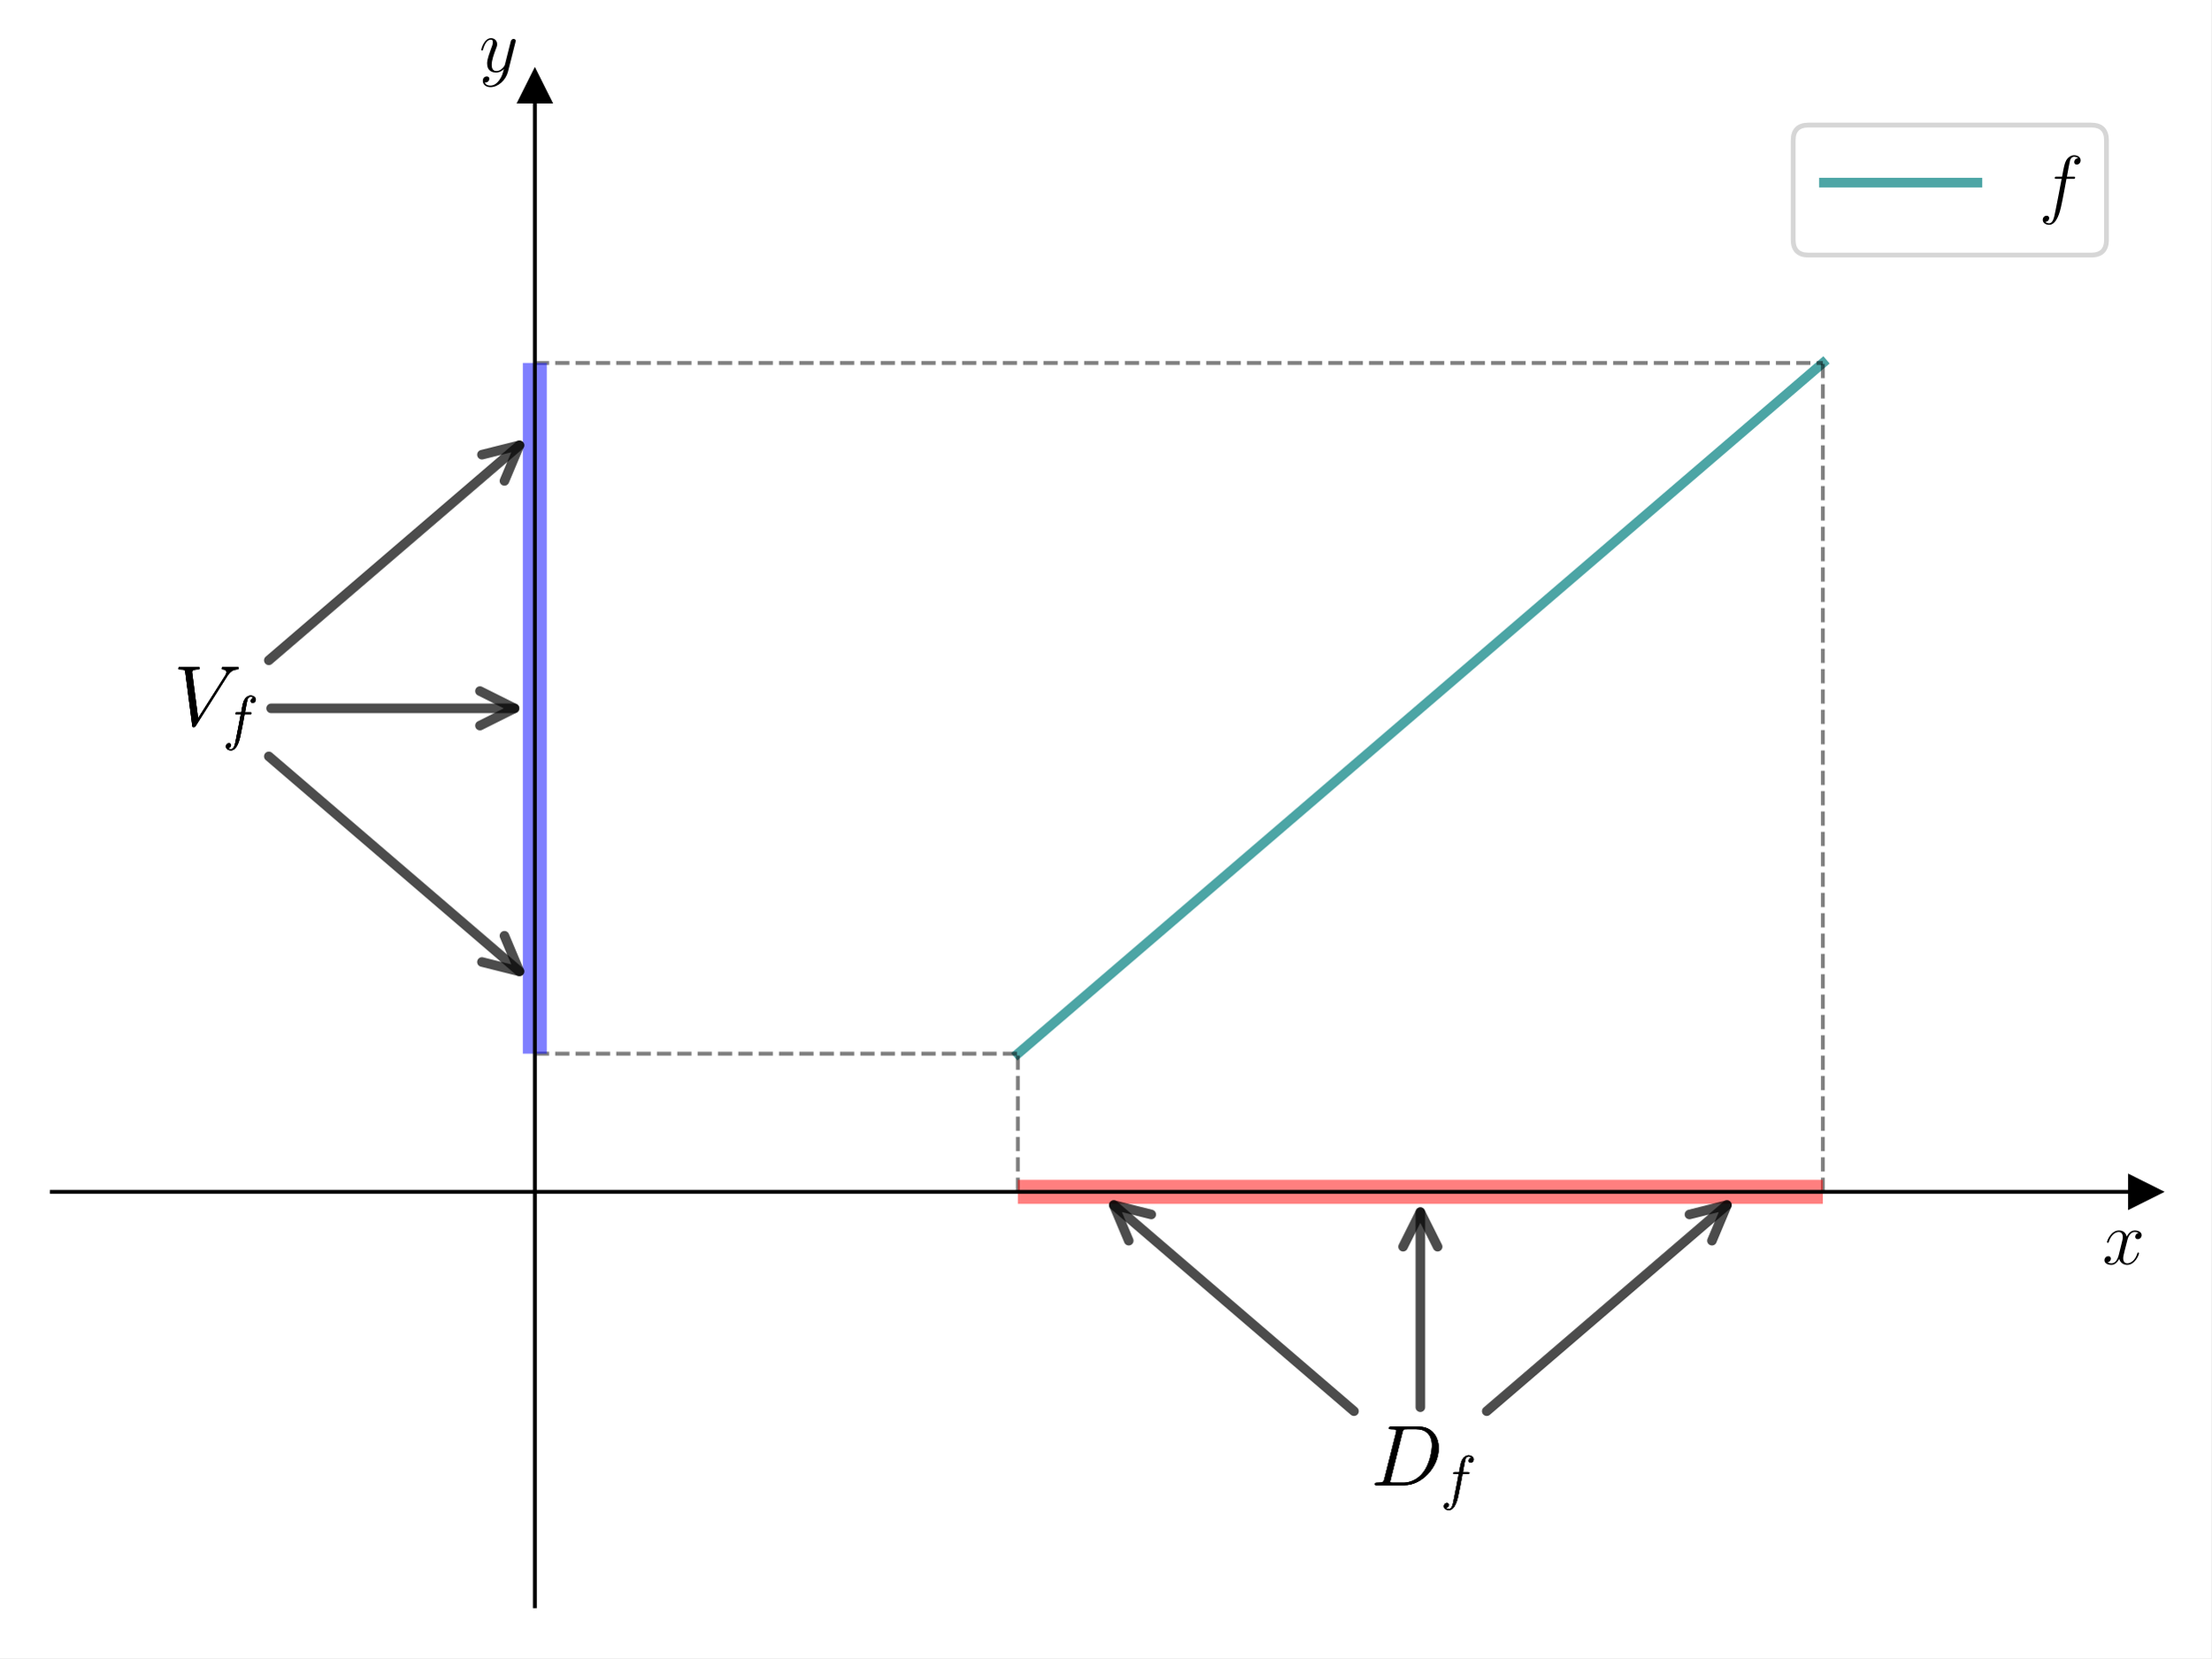
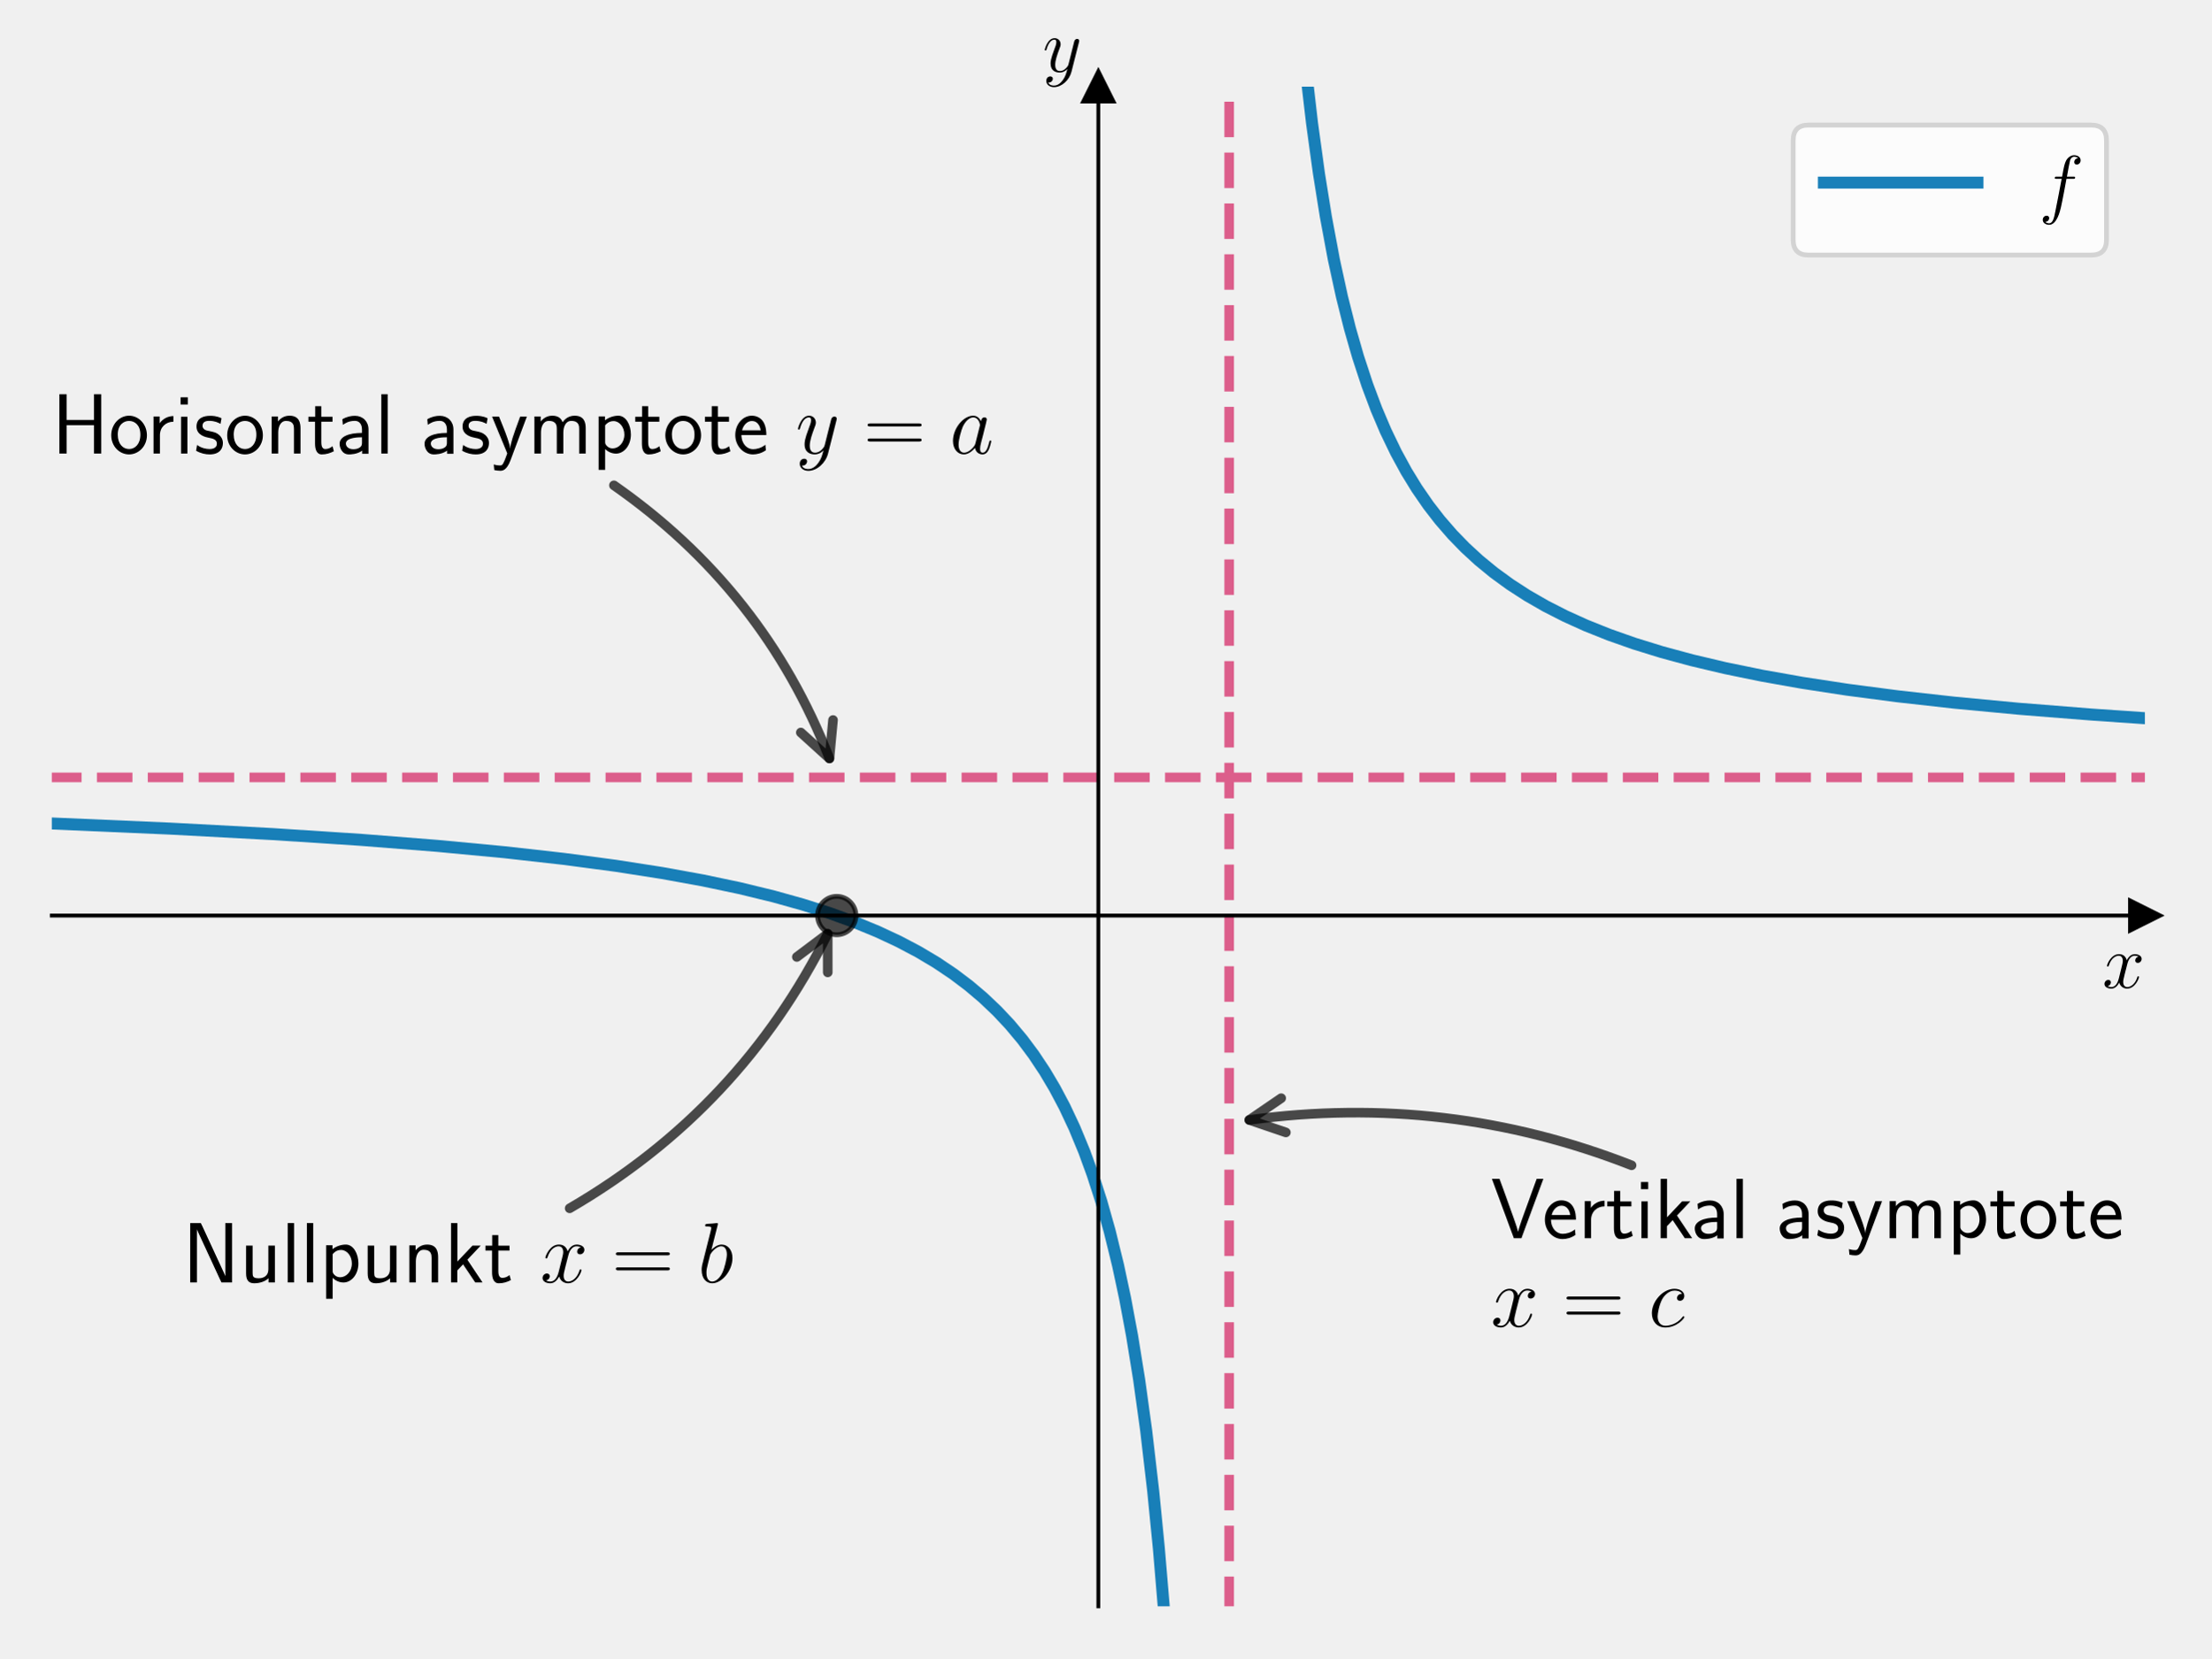
<svg xmlns="http://www.w3.org/2000/svg" xmlns:xlink="http://www.w3.org/1999/xlink" width="460.8pt" height="345.6pt" viewBox="0 0 460.8 345.6" version="1.1">
  <defs>
    <style type="text/css">*{stroke-linejoin: round; stroke-linecap: butt}</style>
  </defs>
  <g id="figure_1">
    <g id="patch_1">
-       <path d="M 0 345.6  L 460.8 345.6  L 460.8 0  L 0 0  z " style="fill: #ffffff" />
+       <path d="M 0 345.6  L 460.8 345.6  L 460.8 0  L 0 0  L 0 345.6  z " style="fill: none" />
    </g>
    <g id="axes_1">
      <g id="patch_2">
-         <path d="M 10.8 334.8  L 447 334.8  L 447 18.065  L 10.8 18.065  z " style="fill: #ffffff" />
+         <path d="M 10.8 334.8  L 447 334.8  L 447 18.065  L 10.8 18.065  L 10.8 334.8  z " style="fill: none" />
      </g>
      <g id="matplotlib.axis_1">
        <g id="text_1">
-           <g transform="translate(438.1306 263.4872) scale(0.16 -0.16)">
+           <g transform="translate(438.1306 205.8989) scale(0.16 -0.16)">
            <defs>
              <path id="CMMI12-78" d="M 3034 2606  C 2829 2567 2752 2414 2752 2293  C 2752 2139 2874 2088 2963 2088  C 3155 2088 3290 2254 3290 2427  C 3290 2695 2982 2816 2714 2816  C 2323 2816 2106 2433 2048 2312  C 1901 2816 1504 2816 1389 2816  C 736 2816 390 1980 390 1839  C 390 1814 416 1782 461 1782  C 512 1782 525 1820 538 1846  C 755 2555 1184 2689 1370 2689  C 1658 2689 1715 2420 1715 2267  C 1715 2127 1677 1980 1600 1673  L 1382 798  C 1286 415 1101 64 762 64  C 730 64 570 64 435 147  C 666 192 717 383 717 460  C 717 588 621 664 499 664  C 346 664 179 530 179 326  C 179 57 480 -64 755 -64  C 1062 -64 1280 179 1414 441  C 1517 64 1837 -64 2074 -64  C 2726 -64 3072 773 3072 913  C 3072 945 3046 971 3008 971  C 2950 971 2944 939 2925 888  C 2752 326 2381 64 2093 64  C 1869 64 1747 230 1747 492  C 1747 632 1773 734 1875 1156  L 2099 2024  C 2195 2408 2413 2689 2707 2689  C 2720 2689 2899 2689 3034 2606  z " transform="scale(0.015625)" />
            </defs>
            <use xlink:href="#CMMI12-78" transform="scale(0.996264)" />
          </g>
        </g>
      </g>
      <g id="matplotlib.axis_2">
        <g id="text_2">
-           <g transform="translate(99.85127 14.96506) scale(0.16 -0.16)">
+           <g transform="translate(217.2897 14.96506) scale(0.16 -0.16)">
            <defs>
              <path id="CMMI12-79" d="M 1683 -700  C 1510 -939 1261 -1152 947 -1152  C 870 -1152 563 -1152 467 -889  C 486 -895 518 -895 531 -895  C 723 -895 851 -729 851 -582  C 851 -435 730 -384 634 -384  C 531 -384 307 -458 307 -759  C 307 -1071 582 -1286 947 -1286  C 1587 -1286 2234 -700 2413 6  L 3040 2485  C 3046 2517 3059 2556 3059 2594  C 3059 2689 2982 2753 2886 2753  C 2829 2753 2694 2727 2643 2535  L 2170 658  C 2138 543 2138 530 2086 460  C 1958 281 1747 64 1440 64  C 1082 64 1050 415 1050 588  C 1050 952 1222 1443 1395 1903  C 1466 2088 1504 2178 1504 2305  C 1504 2574 1312 2816 998 2816  C 410 2816 173 1890 173 1839  C 173 1814 198 1782 243 1782  C 301 1782 307 1807 333 1897  C 486 2433 730 2689 979 2689  C 1037 2689 1146 2689 1146 2478  C 1146 2312 1075 2127 979 1884  C 666 1047 666 837 666 683  C 666 77 1101 -64 1421 -64  C 1606 -64 1837 -6 2061 230  L 2067 224  C 1971 -147 1907 -392 1683 -700  z " transform="scale(0.015625)" />
            </defs>
            <use xlink:href="#CMMI12-79" transform="scale(0.996264)" />
          </g>
        </g>
      </g>
      <g id="line2d_1">
        <defs>
-           <path id="mfc00a7118d" d="M 3 0  L -3 -3  L -3 3  z " style="stroke: #000000; stroke-linejoin: miter" />
+           <path id="mfae4b1f1ef" d="M 3 0  L -3 -3  L -3 3  z " style="stroke: #000000; stroke-linejoin: miter" />
        </defs>
        <g>
-           <use xlink:href="#mfc00a7118d" x="447" y="248.418" style="stroke: #000000; stroke-linejoin: miter" />
+           <use xlink:href="#mfae4b1f1ef" x="447" y="190.829" style="stroke: #000000; stroke-linejoin: miter" />
        </g>
      </g>
      <g id="line2d_2">
        <defs>
-           <path id="mc32e9a6e89" d="M 0 -3  L -3 3  L 3 3  z " style="stroke: #000000; stroke-linejoin: miter" />
+           <path id="m8d0f7c7e22" d="M 0 -3  L -3 3  L 3 3  z " style="stroke: #000000; stroke-linejoin: miter" />
        </defs>
        <g>
-           <use xlink:href="#mc32e9a6e89" x="111.462" y="18.065" style="stroke: #000000; stroke-linejoin: miter" />
+           <use xlink:href="#m8d0f7c7e22" x="228.9" y="18.065" style="stroke: #000000; stroke-linejoin: miter" />
        </g>
      </g>
      <g id="line2d_3">
-         <path d="M 212.123 219.623  L 379.892 75.653  L 379.892 75.653  " clip-path="url(#p14119218e7)" style="fill: none; stroke: #008080; stroke-opacity: 0.7; stroke-width: 2; stroke-linecap: square" />
+         <path d="M 10.507 171.622  L 35.424 172.704  L 56.824 173.849  L 75.292 175.056  L 91.122 176.304  L 105.193 177.634  L 117.505 179.019  L 128.351 180.461  L 138.025 181.97  L 146.526 183.515  L 154.148 185.12  L 161.183 186.83  L 167.34 188.549  L 172.909 190.322  L 178.186 192.237  L 182.876 194.169  L 187.273 196.221  L 191.377 198.386  L 195.188 200.658  L 198.706 203.023  L 201.931 205.46  L 204.862 207.941  L 207.794 210.723  L 210.432 213.532  L 213.07 216.685  L 215.415 219.831  L 217.76 223.36  L 219.812 226.822  L 221.865 230.698  L 223.917 235.068  L 225.969 240.031  L 227.727 244.855  L 229.486 250.316  L 231.245 256.548  L 233.004 263.726  L 234.47 270.597  L 235.935 278.464  L 237.401 287.56  L 238.867 298.197  L 240.333 310.805  L 241.505 322.706  L 242.678 336.678  L 243.401 346.6  L 243.401 346.6  " clip-path="url(#p5fe578932b)" style="fill: none; stroke: #0072b2; stroke-opacity: 0.9; stroke-width: 2.5; stroke-linecap: square" />
+       </g>
+       <g id="line2d_4">
+         <path d="M 270.608 -1  L 271.992 13.266  L 273.431 25.663  L 274.87 36.153  L 276.31 45.145  L 277.988 54.136  L 279.667 61.843  L 281.346 68.523  L 283.025 74.367  L 284.944 80.212  L 286.863 85.326  L 288.782 89.838  L 290.94 94.319  L 293.099 98.277  L 295.257 101.797  L 297.656 105.279  L 300.054 108.381  L 302.693 111.423  L 305.331 114.139  L 308.209 116.787  L 311.327 119.345  L 314.685 121.794  L 318.283 124.125  L 322.12 126.33  L 326.198 128.409  L 330.515 130.362  L 335.312 132.281  L 340.588 134.141  L 346.345 135.921  L 352.581 137.61  L 359.536 139.254  L 367.211 140.828  L 375.606 142.319  L 384.96 143.751  L 395.513 145.135  L 407.266 146.45  L 420.697 147.722  L 435.807 148.926  L 447.08 149.7  L 447.08 149.7  " clip-path="url(#p5fe578932b)" style="fill: none; stroke: #0072b2; stroke-opacity: 0.9; stroke-width: 2.5; stroke-linecap: square" />
      </g>
      <g id="LineCollection_1">
-         <path d="M 111.462 219.623  L 212.123 219.623  " clip-path="url(#p14119218e7)" style="fill: none; stroke-dasharray: 2.96,1.28; stroke-dashoffset: 0; stroke: #000000; stroke-opacity: 0.5; stroke-width: 0.8" />
+         <path d="M -1 162.035  L 461.8 162.035  " clip-path="url(#p5fe578932b)" style="fill: none; stroke-dasharray: 7.4,3.2; stroke-dashoffset: 0; stroke: #dc5e8b; stroke-width: 2" />
      </g>
      <g id="LineCollection_2">
-         <path d="M 111.462 75.653  L 379.892 75.653  " clip-path="url(#p14119218e7)" style="fill: none; stroke-dasharray: 2.96,1.28; stroke-dashoffset: 0; stroke: #000000; stroke-opacity: 0.5; stroke-width: 0.8" />
-       </g>
-       <g id="LineCollection_3">
-         <path d="M 212.123 248.418  L 212.123 219.623  " clip-path="url(#p14119218e7)" style="fill: none; stroke-dasharray: 2.96,1.28; stroke-dashoffset: 0; stroke: #000000; stroke-opacity: 0.5; stroke-width: 0.8" />
-       </g>
-       <g id="LineCollection_4">
-         <path d="M 379.892 248.418  L 379.892 75.653  " clip-path="url(#p14119218e7)" style="fill: none; stroke-dasharray: 2.96,1.28; stroke-dashoffset: 0; stroke: #000000; stroke-opacity: 0.5; stroke-width: 0.8" />
-       </g>
-       <g id="LineCollection_5">
-         <path d="M 212.123 248.418  L 379.892 248.418  " clip-path="url(#p14119218e7)" style="fill: none; stroke: #ff0000; stroke-opacity: 0.5; stroke-width: 5" />
-       </g>
-       <g id="LineCollection_6">
-         <path d="M 111.462 219.623  L 111.462 75.653  " clip-path="url(#p14119218e7)" style="fill: none; stroke: #0000ff; stroke-opacity: 0.5; stroke-width: 5" />
+         <path d="M 256.163 346.6  L 256.163 18.065  " clip-path="url(#p5fe578932b)" style="fill: none; stroke-dasharray: 7.4,3.2; stroke-dashoffset: 0; stroke: #dc5e8b; stroke-width: 2" />
+       </g>
+       <g id="line2d_5">
+         <defs>
+           <path id="mfd237ac37e" d="M 0 4  C 1.061 4 2.078 3.579 2.828 2.828  C 3.579 2.078 4 1.061 4 0  C 4 -1.061 3.579 -2.078 2.828 -2.828  C 2.078 -3.579 1.061 -4 0 -4  C -1.061 -4 -2.078 -3.579 -2.828 -2.828  C -3.579 -2.078 -4 -1.061 -4 0  C -4 1.061 -3.579 2.078 -2.828 2.828  C -2.078 3.579 -1.061 4 0 4  z " style="stroke: #000000; stroke-opacity: 0.7" />
+         </defs>
+         <g clip-path="url(#p5fe578932b)">
+           <use xlink:href="#mfd237ac37e" x="174.375" y="190.829" style="fill-opacity: 0.7; stroke: #000000; stroke-opacity: 0.7" />
+         </g>
      </g>
      <g id="patch_3">
-         <path d="M 111.462 334.8  L 111.462 18.065  " style="fill: none; stroke: #000000; stroke-width: 0.8; stroke-linejoin: miter; stroke-linecap: square" />
+         <path d="M 228.9 334.8  L 228.9 18.065  " style="fill: none; stroke: #000000; stroke-width: 0.8; stroke-linejoin: miter; stroke-linecap: square" />
      </g>
      <g id="patch_4">
        <path d="M 447 334.8  L 447 18.065  " style="fill: none" />
      </g>
      <g id="patch_5">
-         <path d="M 10.8 248.418  L 447 248.418  " style="fill: none; stroke: #000000; stroke-width: 0.8; stroke-linejoin: miter; stroke-linecap: square" />
+         <path d="M 10.8 190.829  L 447 190.829  " style="fill: none; stroke: #000000; stroke-width: 0.8; stroke-linejoin: miter; stroke-linecap: square" />
      </g>
      <g id="patch_6">
        <path d="M 10.8 18.065  L 447 18.065  " style="fill: none" />
      </g>
      <g id="patch_7">
-         <path d="M 296.008 293.309  Q 296.008 271.862 296.008 252.651  " style="fill: none; opacity: 0.7; stroke: #000000; stroke-width: 2; stroke-linecap: round" />
-         <path d="M 292.408 259.851  L 296.008 252.651  L 299.608 259.851  " style="fill: none; opacity: 0.7; stroke: #000000; stroke-width: 2; stroke-linecap: round" />
+         <path d="M 340.024 242.886  Q 301.592 227.815 260.358 233.438  " style="fill: none; opacity: 0.7; stroke: #000000; stroke-width: 2; stroke-linecap: round" />
+         <path d="M 267.978 236.032  L 260.358 233.438  L 267.005 228.898  " style="fill: none; opacity: 0.7; stroke: #000000; stroke-width: 2; stroke-linecap: round" />
      </g>
      <g id="text_3">
-         <g transform="translate(285.689 309.5675) scale(0.18 -0.18)">
-           <defs>
-             <path id="CMMI12-44" d="M 1005 472  C 947 249 934 185 486 185  C 365 185 301 185 301 70  C 301 0 339 0 467 0  L 2496 0  C 3789 0 5050 1332 5050 2753  C 5050 3671 4499 4352 3584 4352  L 1530 4352  C 1408 4352 1350 4352 1350 4231  C 1350 4167 1408 4167 1504 4167  C 1894 4167 1894 4116 1894 4046  C 1894 4034 1894 3995 1869 3899  L 1005 472  z M 2355 3931  C 2413 4167 2438 4167 2688 4167  L 3392 4167  C 3994 4167 4544 3842 4544 2963  C 4544 2644 4416 1536 3795 835  C 3616 625 3130 185 2394 185  L 1664 185  C 1574 185 1562 185 1523 192  C 1453 198 1446 211 1446 262  C 1446 307 1459 345 1472 402  L 2355 3931  z " transform="scale(0.015625)" />
-             <path id="CMMI12-66" d="M 2854 2566  C 2982 2566 3034 2566 3034 2688  C 3034 2752 2982 2752 2867 2752  L 2349 2752  C 2470 3429 2560 3897 2611 4107  C 2650 4265 2784 4416 2950 4416  C 3085 4416 3219 4358 3283 4298  C 3034 4272 2957 4082 2957 3969  C 2957 3837 3053 3759 3174 3759  C 3302 3759 3494 3870 3494 4119  C 3494 4393 3226 4544 2944 4544  C 2669 4544 2400 4334 2272 4078  C 2157 3848 2093 3611 1946 2752  L 1517 2752  C 1395 2752 1331 2752 1331 2637  C 1331 2566 1370 2566 1498 2566  L 1907 2566  C 1792 1976 1530 542 1382 -137  C 1274 -689 1178 -1152 858 -1152  C 838 -1152 653 -1152 538 -1031  C 864 -1005 864 -726 864 -720  C 864 -593 768 -517 646 -517  C 518 -517 326 -625 326 -867  C 326 -1140 608 -1280 858 -1280  C 1510 -1280 1779 -118 1850 199  C 1965 688 2278 2376 2310 2566  L 2854 2566  z " transform="scale(0.015625)" />
-           </defs>
-           <use xlink:href="#CMMI12-44" transform="scale(0.996264)" />
-           <use xlink:href="#CMMI12-66" transform="translate(80.99423 -14.94392) scale(0.697382)" />
+         <g transform="translate(310.6875 258.0813) scale(0.18 -0.18)">
+           <defs>
+             <path id="CMSS17-56" d="M 3910 4416  L 3411 4416  L 2304 1362  C 2272 1273 2074 688 2035 484  L 2029 484  C 1978 726 1773 1292 1664 1604  L 922 3672  L 646 4416  L 83 4416  L 1715 0  L 2278 0  L 3910 4416  z " transform="scale(0.015625)" />
+             <path id="CMSS17-65" d="M 2502 1377  C 2502 1590 2490 2003 2285 2345  C 2061 2713 1696 2816 1421 2816  C 755 2816 192 2188 192 1375  C 192 582 774 -64 1510 -64  C 1798 -64 2150 19 2470 248  C 2470 274 2458 414 2451 420  C 2451 433 2432 630 2432 656  C 2125 407 1773 325 1517 325  C 1107 325 666 667 646 1377  L 2502 1377  z M 698 1728  C 781 2084 1062 2421 1421 2421  C 1517 2421 1965 2421 2080 1728  L 698 1728  z " transform="scale(0.015625)" />
+             <path id="CMSS17-72" d="M 954 1363  C 954 1965 1395 2368 1958 2368  L 1958 2789  C 1549 2789 1165 2585 934 2253  L 934 2758  L 480 2758  L 480 0  L 954 0  L 954 1363  z " transform="scale(0.015625)" />
+             <path id="CMSS17-74" d="M 1069 2368  L 1901 2368  L 1901 2737  L 1069 2737  L 1069 3520  L 614 3520  L 614 2737  L 109 2737  L 109 2368  L 602 2368  L 602 749  C 602 384 685 -64 1107 -64  C 1427 -64 1722 25 2003 172  L 1901 548  C 1747 414 1562 337 1363 337  C 1082 337 1069 696 1069 856  L 1069 2368  z " transform="scale(0.015625)" />
+             <path id="CMSS17-69" d="M 979 4183  L 442 4183  L 442 3648  L 979 3648  L 979 4183  z M 947 2739  L 474 2739  L 474 0  L 947 0  L 947 2739  z " transform="scale(0.015625)" />
+             <path id="CMSS17-6b" d="M 1696 1688  L 2688 2739  L 2074 2739  L 954 1554  L 954 4416  L 480 4416  L 480 0  L 947 0  L 947 892  L 1376 1344  L 2278 0  L 2822 0  L 1696 1688  z " transform="scale(0.015625)" />
+             <path id="CMSS17-61" d="M 2406 1791  C 2406 2392 1978 2808 1402 2808  C 1120 2808 813 2757 461 2553  L 499 2135  C 659 2248 934 2432 1395 2432  C 1722 2432 1920 2180 1920 1782  L 1920 1536  C 896 1536 256 1238 256 726  C 256 461 416 -64 947 -64  C 1043 -64 1562 -64 1933 217  L 1933 -19  L 2406 -19  L 2406 1791  z M 1920 816  C 1920 701 1920 548 1728 434  C 1562 325 1350 325 1261 325  C 941 325 723 511 723 744  C 723 1211 1722 1211 1920 1211  L 1920 816  z " transform="scale(0.015625)" />
+             <path id="CMSS17-6c" d="M 947 4416  L 474 4416  L 474 0  L 947 0  L 947 4416  z " transform="scale(0.015625)" />
+             <path id="CMSS17-73" d="M 2061 2627  C 1683 2807 1389 2807 1197 2807  C 742 2807 198 2648 198 2003  C 198 1359 902 1218 1094 1179  C 1389 1122 1715 1058 1715 740  C 1715 337 1254 337 1171 337  C 915 337 563 407 243 638  L 166 210  C 531 0 883 -64 1178 -64  C 1965 -64 2163 416 2163 781  C 2163 1094 1984 1305 1862 1401  C 1651 1568 1574 1587 1050 1696  C 960 1709 646 1779 646 2066  C 646 2432 1050 2432 1139 2432  C 1555 2432 1811 2303 1984 2208  L 2061 2627  z " transform="scale(0.015625)" />
+             <path id="CMSS17-79" d="M 2675 2752  L 2176 2752  C 1632 1294 1446 702 1434 383  L 1427 383  C 1408 696 1126 1460 902 2007  L 602 2752  L 83 2752  L 1216 13  C 1146 -178 1043 -465 1011 -529  C 870 -885 774 -885 672 -885  C 646 -885 442 -885 211 -809  L 250 -1229  C 410 -1261 570 -1280 685 -1280  C 845 -1280 1165 -1280 1459 -497  L 2675 2752  z " transform="scale(0.015625)" />
+             <path id="CMSS17-6d" d="M 4288 1877  C 4288 2308 4179 2816 3462 2816  C 2982 2816 2694 2516 2566 2331  C 2451 2670 2182 2816 1798 2816  C 1363 2816 1088 2568 941 2389  L 941 2758  L 474 2758  L 474 0  L 960 0  L 960 1559  C 960 1939 1101 2428 1555 2428  C 2138 2428 2138 2016 2138 1829  L 2138 0  L 2624 0  L 2624 1559  C 2624 1939 2765 2428 3219 2428  C 3802 2428 3802 2016 3802 1829  L 3802 0  L 4288 0  L 4288 1877  z " transform="scale(0.015625)" />
+             <path id="CMSS17-70" d="M 966 333  C 1178 129 1466 -5 1773 -5  C 2368 -5 2880 603 2880 1412  C 2880 2159 2496 2816 1946 2816  C 1626 2816 1242 2702 954 2472  L 954 2765  L 480 2765  L 480 -1216  L 966 -1216  L 966 333  z M 966 2100  C 1018 2176 1235 2415 1587 2415  C 2035 2415 2394 1960 2394 1412  C 2394 787 1958 384 1530 384  C 1402 384 1267 415 1139 523  C 966 674 966 768 966 857  L 966 2100  z " transform="scale(0.015625)" />
+             <path id="CMSS17-6f" d="M 2829 1356  C 2829 2176 2221 2816 1504 2816  C 768 2816 173 2157 173 1356  C 173 544 787 -64 1498 -64  C 2227 -64 2829 563 2829 1356  z M 1504 337  C 1050 337 659 709 659 1408  C 659 2151 1114 2427 1498 2427  C 1914 2427 2342 2126 2342 1408  C 2342 683 1926 337 1504 337  z " transform="scale(0.015625)" />
+           </defs>
+           <use xlink:href="#CMSS17-56" transform="scale(0.996264)" />
+           <use xlink:href="#CMSS17-65" transform="translate(59.6154 0) scale(0.996264)" />
+           <use xlink:href="#CMSS17-72" transform="translate(101.2542 0) scale(0.996264)" />
+           <use xlink:href="#CMSS17-74" transform="translate(133.164 0) scale(0.996264)" />
+           <use xlink:href="#CMSS17-69" transform="translate(166.9956 0) scale(0.996264)" />
+           <use xlink:href="#CMSS17-6b" transform="translate(189.1763 0) scale(0.996264)" />
+           <use xlink:href="#CMSS17-61" transform="translate(232.1763 0) scale(0.996264)" />
+           <use xlink:href="#CMSS17-6c" transform="translate(277.0982 0) scale(0.996264)" />
+           <use xlink:href="#CMSS17-61" transform="translate(330.5081 0) scale(0.996264)" />
+           <use xlink:href="#CMSS17-73" transform="translate(375.43 0) scale(0.996264)" />
+           <use xlink:href="#CMSS17-79" transform="translate(411.3435 0) scale(0.996264)" />
+           <use xlink:href="#CMSS17-6d" transform="translate(454.3437 0) scale(0.996264)" />
+           <use xlink:href="#CMSS17-70" transform="translate(528.5729 0) scale(0.996264)" />
+           <use xlink:href="#CMSS17-74" transform="translate(576.7779 0) scale(0.996264)" />
+           <use xlink:href="#CMSS17-6f" transform="translate(610.6094 0) scale(0.996264)" />
+           <use xlink:href="#CMSS17-74" transform="translate(657.4531 0) scale(0.996264)" />
+           <use xlink:href="#CMSS17-65" transform="translate(691.2846 0) scale(0.996264)" />
+         </g>
+         <g transform="translate(310.6875 276.5133) scale(0.18 -0.18)">
+           <defs>
+             <path id="CMR17-3d" d="M 4115 2017  C 4211 2017 4307 2017 4307 2125  C 4307 2240 4198 2240 4090 2240  L 512 2240  C 403 2240 294 2240 294 2125  C 294 2017 390 2017 486 2017  L 4115 2017  z M 4090 896  C 4198 896 4307 896 4307 1011  C 4307 1119 4211 1119 4115 1119  L 486 1119  C 390 1119 294 1119 294 1011  C 294 896 403 896 512 896  L 4090 896  z " transform="scale(0.015625)" />
+             <path id="CMMI12-63" d="M 2502 2431  C 2381 2431 2323 2431 2234 2355  C 2195 2323 2125 2227 2125 2125  C 2125 1997 2221 1920 2342 1920  C 2496 1920 2669 2044 2669 2292  C 2669 2588 2374 2816 1933 2816  C 1094 2816 256 1903 256 996  C 256 441 602 -64 1254 -64  C 2125 -64 2675 622 2675 706  C 2675 744 2637 776 2611 776  C 2592 776 2586 770 2528 713  C 2118 162 1510 64 1267 64  C 826 64 685 446 685 764  C 685 988 794 1605 1024 2039  C 1190 2338 1536 2682 1939 2682  C 2022 2682 2374 2682 2502 2431  z " transform="scale(0.015625)" />
+           </defs>
+           <use xlink:href="#CMMI12-78" transform="scale(0.996264)" />
+           <use xlink:href="#CMR17-3d" transform="translate(83.10807 0) scale(0.996264)" />
+           <use xlink:href="#CMMI12-63" transform="translate(182.4969 0) scale(0.996264)" />
        </g>
      </g>
      <g id="patch_8">
-         <path d="M 282.174 294.135  Q 256.296 271.928 232.115 251.177  " style="fill: none; opacity: 0.7; stroke: #000000; stroke-width: 2; stroke-linecap: round" />
-         <path d="M 235.235 258.598  L 232.115 251.177  L 239.924 253.134  " style="fill: none; opacity: 0.7; stroke: #000000; stroke-width: 2; stroke-linecap: round" />
+         <path d="M 127.938 101.153  Q 159.231 123.001 172.855 158.086  " style="fill: none; opacity: 0.7; stroke: #000000; stroke-width: 2; stroke-linecap: round" />
+         <path d="M 173.605 150.071  L 172.855 158.086  L 166.893 152.677  " style="fill: none; opacity: 0.7; stroke: #000000; stroke-width: 2; stroke-linecap: round" />
      </g>
      <g id="text_4">
-         <g transform="translate(285.689 309.5675) scale(0.18 -0.18)">
-           <use xlink:href="#CMMI12-44" transform="scale(0.996264)" />
-           <use xlink:href="#CMMI12-66" transform="translate(80.99423 -14.94392) scale(0.697382)" />
+         <g transform="translate(10.8 94.53248) scale(0.18 -0.18)">
+           <defs>
+             <path id="CMSS17-48" d="M 3674 4416  L 3136 4416  L 3136 2501  L 1101 2501  L 1101 4416  L 563 4416  L 563 0  L 1101 0  L 1101 2112  L 3136 2112  L 3136 0  L 3674 0  L 3674 4416  z " transform="scale(0.015625)" />
+             <path id="CMSS17-6e" d="M 2618 1877  C 2618 2283 2522 2816 1798 2816  C 1389 2816 1120 2606 941 2389  L 941 2758  L 474 2758  L 474 0  L 960 0  L 960 1559  C 960 1964 1114 2428 1549 2428  C 2112 2428 2131 2048 2131 1829  L 2131 0  L 2618 0  L 2618 1877  z " transform="scale(0.015625)" />
+             <path id="CMMI12-61" d="M 1926 760  C 1894 651 1894 639 1805 517  C 1664 338 1382 64 1082 64  C 819 64 672 300 672 677  C 672 1028 870 1743 992 2012  C 1210 2459 1510 2689 1760 2689  C 2182 2689 2266 2165 2266 2114  C 2266 2108 2246 2024 2240 2012  L 1926 760  z M 2336 2395  C 2266 2561 2093 2816 1760 2816  C 1037 2816 256 1884 256 939  C 256 307 627 -64 1062 -64  C 1414 -64 1715 211 1894 422  C 1958 45 2259 -64 2451 -64  C 2643 -64 2797 51 2912 281  C 3014 498 3104 888 3104 913  C 3104 945 3078 971 3040 971  C 2982 971 2976 939 2950 843  C 2854 466 2733 64 2470 64  C 2285 64 2272 230 2272 358  C 2272 505 2291 575 2349 824  C 2394 984 2426 1124 2477 1309  C 2714 2267 2771 2497 2771 2535  C 2771 2625 2701 2695 2605 2695  C 2400 2695 2349 2472 2336 2395  z " transform="scale(0.015625)" />
+           </defs>
+           <use xlink:href="#CMSS17-48" transform="scale(0.996264)" />
+           <use xlink:href="#CMSS17-6f" transform="translate(66.06152 0) scale(0.996264)" />
+           <use xlink:href="#CMSS17-72" transform="translate(110.3027 0) scale(0.996264)" />
+           <use xlink:href="#CMSS17-69" transform="translate(142.2125 0) scale(0.996264)" />
+           <use xlink:href="#CMSS17-73" transform="translate(164.3932 0) scale(0.996264)" />
+           <use xlink:href="#CMSS17-6f" transform="translate(200.3067 0) scale(0.996264)" />
+           <use xlink:href="#CMSS17-6e" transform="translate(247.1504 0) scale(0.996264)" />
+           <use xlink:href="#CMSS17-74" transform="translate(295.3553 0) scale(0.996264)" />
+           <use xlink:href="#CMSS17-61" transform="translate(329.1869 0) scale(0.996264)" />
+           <use xlink:href="#CMSS17-6c" transform="translate(374.1088 0) scale(0.996264)" />
+           <use xlink:href="#CMSS17-61" transform="translate(427.5186 0) scale(0.996264)" />
+           <use xlink:href="#CMSS17-73" transform="translate(472.4405 0) scale(0.996264)" />
+           <use xlink:href="#CMSS17-79" transform="translate(508.3541 0) scale(0.996264)" />
+           <use xlink:href="#CMSS17-6d" transform="translate(551.3542 0) scale(0.996264)" />
+           <use xlink:href="#CMSS17-70" transform="translate(625.5835 0) scale(0.996264)" />
+           <use xlink:href="#CMSS17-74" transform="translate(673.7884 0) scale(0.996264)" />
+           <use xlink:href="#CMSS17-6f" transform="translate(707.62 0) scale(0.996264)" />
+           <use xlink:href="#CMSS17-74" transform="translate(754.4636 0) scale(0.996264)" />
+           <use xlink:href="#CMSS17-65" transform="translate(788.2952 0) scale(0.996264)" />
+           <use xlink:href="#CMMI12-79" transform="translate(861.1631 0) scale(0.996264)" />
+           <use xlink:href="#CMR17-3d" transform="translate(939.9759 0) scale(0.996264)" />
+           <use xlink:href="#CMMI12-61" transform="translate(1039.365 0) scale(0.996264)" />
        </g>
      </g>
      <g id="patch_9">
-         <path d="M 309.841 294.135  Q 335.719 271.928 359.9 251.177  " style="fill: none; opacity: 0.7; stroke: #000000; stroke-width: 2; stroke-linecap: round" />
-         <path d="M 352.092 253.134  L 359.9 251.177  L 356.78 258.598  " style="fill: none; opacity: 0.7; stroke: #000000; stroke-width: 2; stroke-linecap: round" />
+         <path d="M 118.715 251.85  Q 154.26 231.175 172.495 194.624  " style="fill: none; opacity: 0.7; stroke: #000000; stroke-width: 2; stroke-linecap: round" />
+         <path d="M 166.06 199.459  L 172.495 194.624  L 172.502 202.674  " style="fill: none; opacity: 0.7; stroke: #000000; stroke-width: 2; stroke-linecap: round" />
      </g>
      <g id="text_5">
-         <g transform="translate(285.689 309.5675) scale(0.18 -0.18)">
-           <use xlink:href="#CMMI12-44" transform="scale(0.996264)" />
-           <use xlink:href="#CMMI12-66" transform="translate(80.99423 -14.94392) scale(0.697382)" />
-         </g>
-       </g>
-       <g id="patch_10">
-         <path d="M 56.499 147.638  Q 82.979 147.638 107.223 147.638  " style="fill: none; opacity: 0.7; stroke: #000000; stroke-width: 2; stroke-linecap: round" />
-         <path d="M 100.023 144.038  L 107.223 147.638  L 100.023 151.238  " style="fill: none; opacity: 0.7; stroke: #000000; stroke-width: 2; stroke-linecap: round" />
-       </g>
-       <g id="text_6">
-         <g transform="translate(36.20636 151.1998) scale(0.18 -0.18)">
-           <defs>
-             <path id="CMMI12-56" d="M 3962 3640  C 4179 3984 4378 4136 4704 4162  C 4768 4168 4819 4168 4819 4282  C 4819 4308 4806 4346 4749 4346  C 4634 4346 4358 4346 4243 4346  C 4058 4346 3866 4346 3686 4346  C 3635 4346 3571 4346 3571 4226  C 3571 4168 3629 4162 3654 4162  C 3891 4143 3917 4029 3917 3952  C 3917 3857 3827 3710 3821 3704  L 1811 540  L 1363 3969  C 1363 4160 1696 4160 1766 4160  C 1862 4160 1920 4160 1920 4282  C 1920 4346 1850 4346 1830 4346  C 1722 4346 1594 4346 1485 4346  L 1126 4346  C 659 4346 467 4346 461 4346  C 422 4346 346 4346 346 4230  C 346 4160 390 4160 493 4160  C 819 4160 838 4102 858 3944  L 1370 24  C 1389 -109 1389 -128 1478 -128  C 1555 -128 1587 -109 1651 -8  L 3962 3640  z " transform="scale(0.015625)" />
-           </defs>
-           <use xlink:href="#CMMI12-56" transform="scale(0.996264)" />
-           <use xlink:href="#CMMI12-66" transform="translate(56.86958 -14.94392) scale(0.697382)" />
-         </g>
-       </g>
-       <g id="patch_11">
-         <path d="M 56.021 137.626  Q 82.981 114.49 108.245 92.81  " style="fill: none; opacity: 0.7; stroke: #000000; stroke-width: 2; stroke-linecap: round" />
-         <path d="M 100.437 94.767  L 108.245 92.81  L 105.126 100.231  " style="fill: none; opacity: 0.7; stroke: #000000; stroke-width: 2; stroke-linecap: round" />
-       </g>
-       <g id="text_7">
-         <g transform="translate(36.20636 151.1998) scale(0.18 -0.18)">
-           <use xlink:href="#CMMI12-56" transform="scale(0.996264)" />
-           <use xlink:href="#CMMI12-66" transform="translate(56.86958 -14.94392) scale(0.697382)" />
-         </g>
-       </g>
-       <g id="patch_12">
-         <path d="M 56.021 157.65  Q 82.981 180.786 108.245 202.466  " style="fill: none; opacity: 0.7; stroke: #000000; stroke-width: 2; stroke-linecap: round" />
-         <path d="M 105.126 195.046  L 108.245 202.466  L 100.437 200.509  " style="fill: none; opacity: 0.7; stroke: #000000; stroke-width: 2; stroke-linecap: round" />
-       </g>
-       <g id="text_8">
-         <g transform="translate(36.20636 151.1998) scale(0.18 -0.18)">
-           <use xlink:href="#CMMI12-56" transform="scale(0.996264)" />
-           <use xlink:href="#CMMI12-66" transform="translate(56.86958 -14.94392) scale(0.697382)" />
+         <g transform="translate(38.0625 267.2973) scale(0.18 -0.18)">
+           <defs>
+             <path id="CMSS17-4e" d="M 1466 4180  L 1350 4416  L 563 4416  L 563 0  L 1062 0  L 1062 3926  L 1069 3932  C 1114 3817 1139 3760 1402 3194  L 2771 236  L 2886 0  L 3674 0  L 3674 4416  L 3174 4416  L 3174 490  L 3168 483  C 3123 598 3098 655 2835 1221  L 1466 4180  z " transform="scale(0.015625)" />
+             <path id="CMSS17-75" d="M 2618 2739  L 2131 2739  L 2131 972  C 2131 498 1786 306 1421 306  C 998 306 960 447 960 709  L 960 2739  L 474 2739  L 474 678  C 474 179 646 -64 1088 -64  C 1306 -64 1798 -13 2144 306  L 2144 0  L 2618 0  L 2618 2739  z " transform="scale(0.015625)" />
+             <path id="CMMI12-62" d="M 1478 4257  C 1485 4283 1498 4321 1498 4352  C 1498 4416 1434 4416 1421 4416  C 1414 4416 1184 4393 1069 4377  C 960 4377 864 4358 749 4358  C 595 4345 550 4339 550 4224  C 550 4160 614 4160 678 4160  C 1005 4160 1005 4103 1005 4040  C 1005 3996 954 3811 928 3696  L 774 3085  C 710 2831 346 1387 320 1272  C 288 1114 288 1005 288 922  C 288 274 653 -64 1069 -64  C 1811 -64 2579 888 2579 1814  C 2579 2401 2246 2816 1766 2816  C 1434 2816 1133 2542 1011 2414  L 1478 4257  z M 1075 64  C 870 64 646 217 646 715  C 646 926 666 1047 781 1494  C 800 1577 902 1986 928 2069  C 941 2120 1318 2689 1754 2689  C 2035 2689 2163 2408 2163 2076  C 2163 1769 1984 1047 1824 715  C 1664 370 1370 64 1075 64  z " transform="scale(0.015625)" />
+           </defs>
+           <use xlink:href="#CMSS17-4e" transform="scale(0.996264)" />
+           <use xlink:href="#CMSS17-75" transform="translate(66.06152 0) scale(0.996264)" />
+           <use xlink:href="#CMSS17-6c" transform="translate(114.2665 0) scale(0.996264)" />
+           <use xlink:href="#CMSS17-6c" transform="translate(136.4472 0) scale(0.996264)" />
+           <use xlink:href="#CMSS17-70" transform="translate(158.6279 0) scale(0.996264)" />
+           <use xlink:href="#CMSS17-75" transform="translate(206.8329 0) scale(0.996264)" />
+           <use xlink:href="#CMSS17-6e" transform="translate(255.0378 0) scale(0.996264)" />
+           <use xlink:href="#CMSS17-6b" transform="translate(303.2427 0) scale(0.996264)" />
+           <use xlink:href="#CMSS17-74" transform="translate(348.8452 0) scale(0.996264)" />
+           <use xlink:href="#CMMI12-78" transform="translate(413.9059 0) scale(0.996264)" />
+           <use xlink:href="#CMR17-3d" transform="translate(497.014 0) scale(0.996264)" />
+           <use xlink:href="#CMMI12-62" transform="translate(596.4028 0) scale(0.996264)" />
        </g>
      </g>
      <g id="legend_1">
-         <g id="patch_13">
+         <g id="patch_10">
          <path d="M 376.907 53.164  L 435.8 53.164  Q 439 53.164 439 49.964  L 439 29.265  Q 439 26.065 435.8 26.065  L 376.907 26.065  Q 373.707 26.065 373.707 29.265  L 373.707 49.964  Q 373.707 53.164 376.907 53.164  z " style="fill: #ffffff; opacity: 0.8; stroke: #cccccc; stroke-linejoin: miter" />
        </g>
-         <g id="line2d_4">
-           <path d="M 380.107 38.065  L 396.107 38.065  L 412.107 38.065  " style="fill: none; stroke: #008080; stroke-opacity: 0.7; stroke-width: 2; stroke-linecap: square" />
-         </g>
-         <g id="text_9">
+         <g id="line2d_6">
+           <path d="M 380.107 38.065  L 396.107 38.065  L 412.107 38.065  " style="fill: none; stroke: #0072b2; stroke-opacity: 0.9; stroke-width: 2.5; stroke-linecap: square" />
+         </g>
+         <g id="text_6">
          <g transform="translate(424.9067 43.66453) scale(0.16 -0.16)">
+             <defs>
+               <path id="CMMI12-66" d="M 2854 2566  C 2982 2566 3034 2566 3034 2688  C 3034 2752 2982 2752 2867 2752  L 2349 2752  C 2470 3429 2560 3897 2611 4107  C 2650 4265 2784 4416 2950 4416  C 3085 4416 3219 4358 3283 4298  C 3034 4272 2957 4082 2957 3969  C 2957 3837 3053 3759 3174 3759  C 3302 3759 3494 3870 3494 4119  C 3494 4393 3226 4544 2944 4544  C 2669 4544 2400 4334 2272 4078  C 2157 3848 2093 3611 1946 2752  L 1517 2752  C 1395 2752 1331 2752 1331 2637  C 1331 2566 1370 2566 1498 2566  L 1907 2566  C 1792 1976 1530 542 1382 -137  C 1274 -689 1178 -1152 858 -1152  C 838 -1152 653 -1152 538 -1031  C 864 -1005 864 -726 864 -720  C 864 -593 768 -517 646 -517  C 518 -517 326 -625 326 -867  C 326 -1140 608 -1280 858 -1280  C 1510 -1280 1779 -118 1850 199  C 1965 688 2278 2376 2310 2566  L 2854 2566  z " transform="scale(0.015625)" />
+             </defs>
            <use xlink:href="#CMMI12-66" transform="scale(0.996264)" />
          </g>
        </g>
      </g>
    </g>
  </g>
  <defs>
-     <clipPath id="p14119218e7">
+     <clipPath id="p5fe578932b">
      <rect x="10.8" y="18.065" width="436.2" height="316.735" />
    </clipPath>
  </defs>
</svg>
